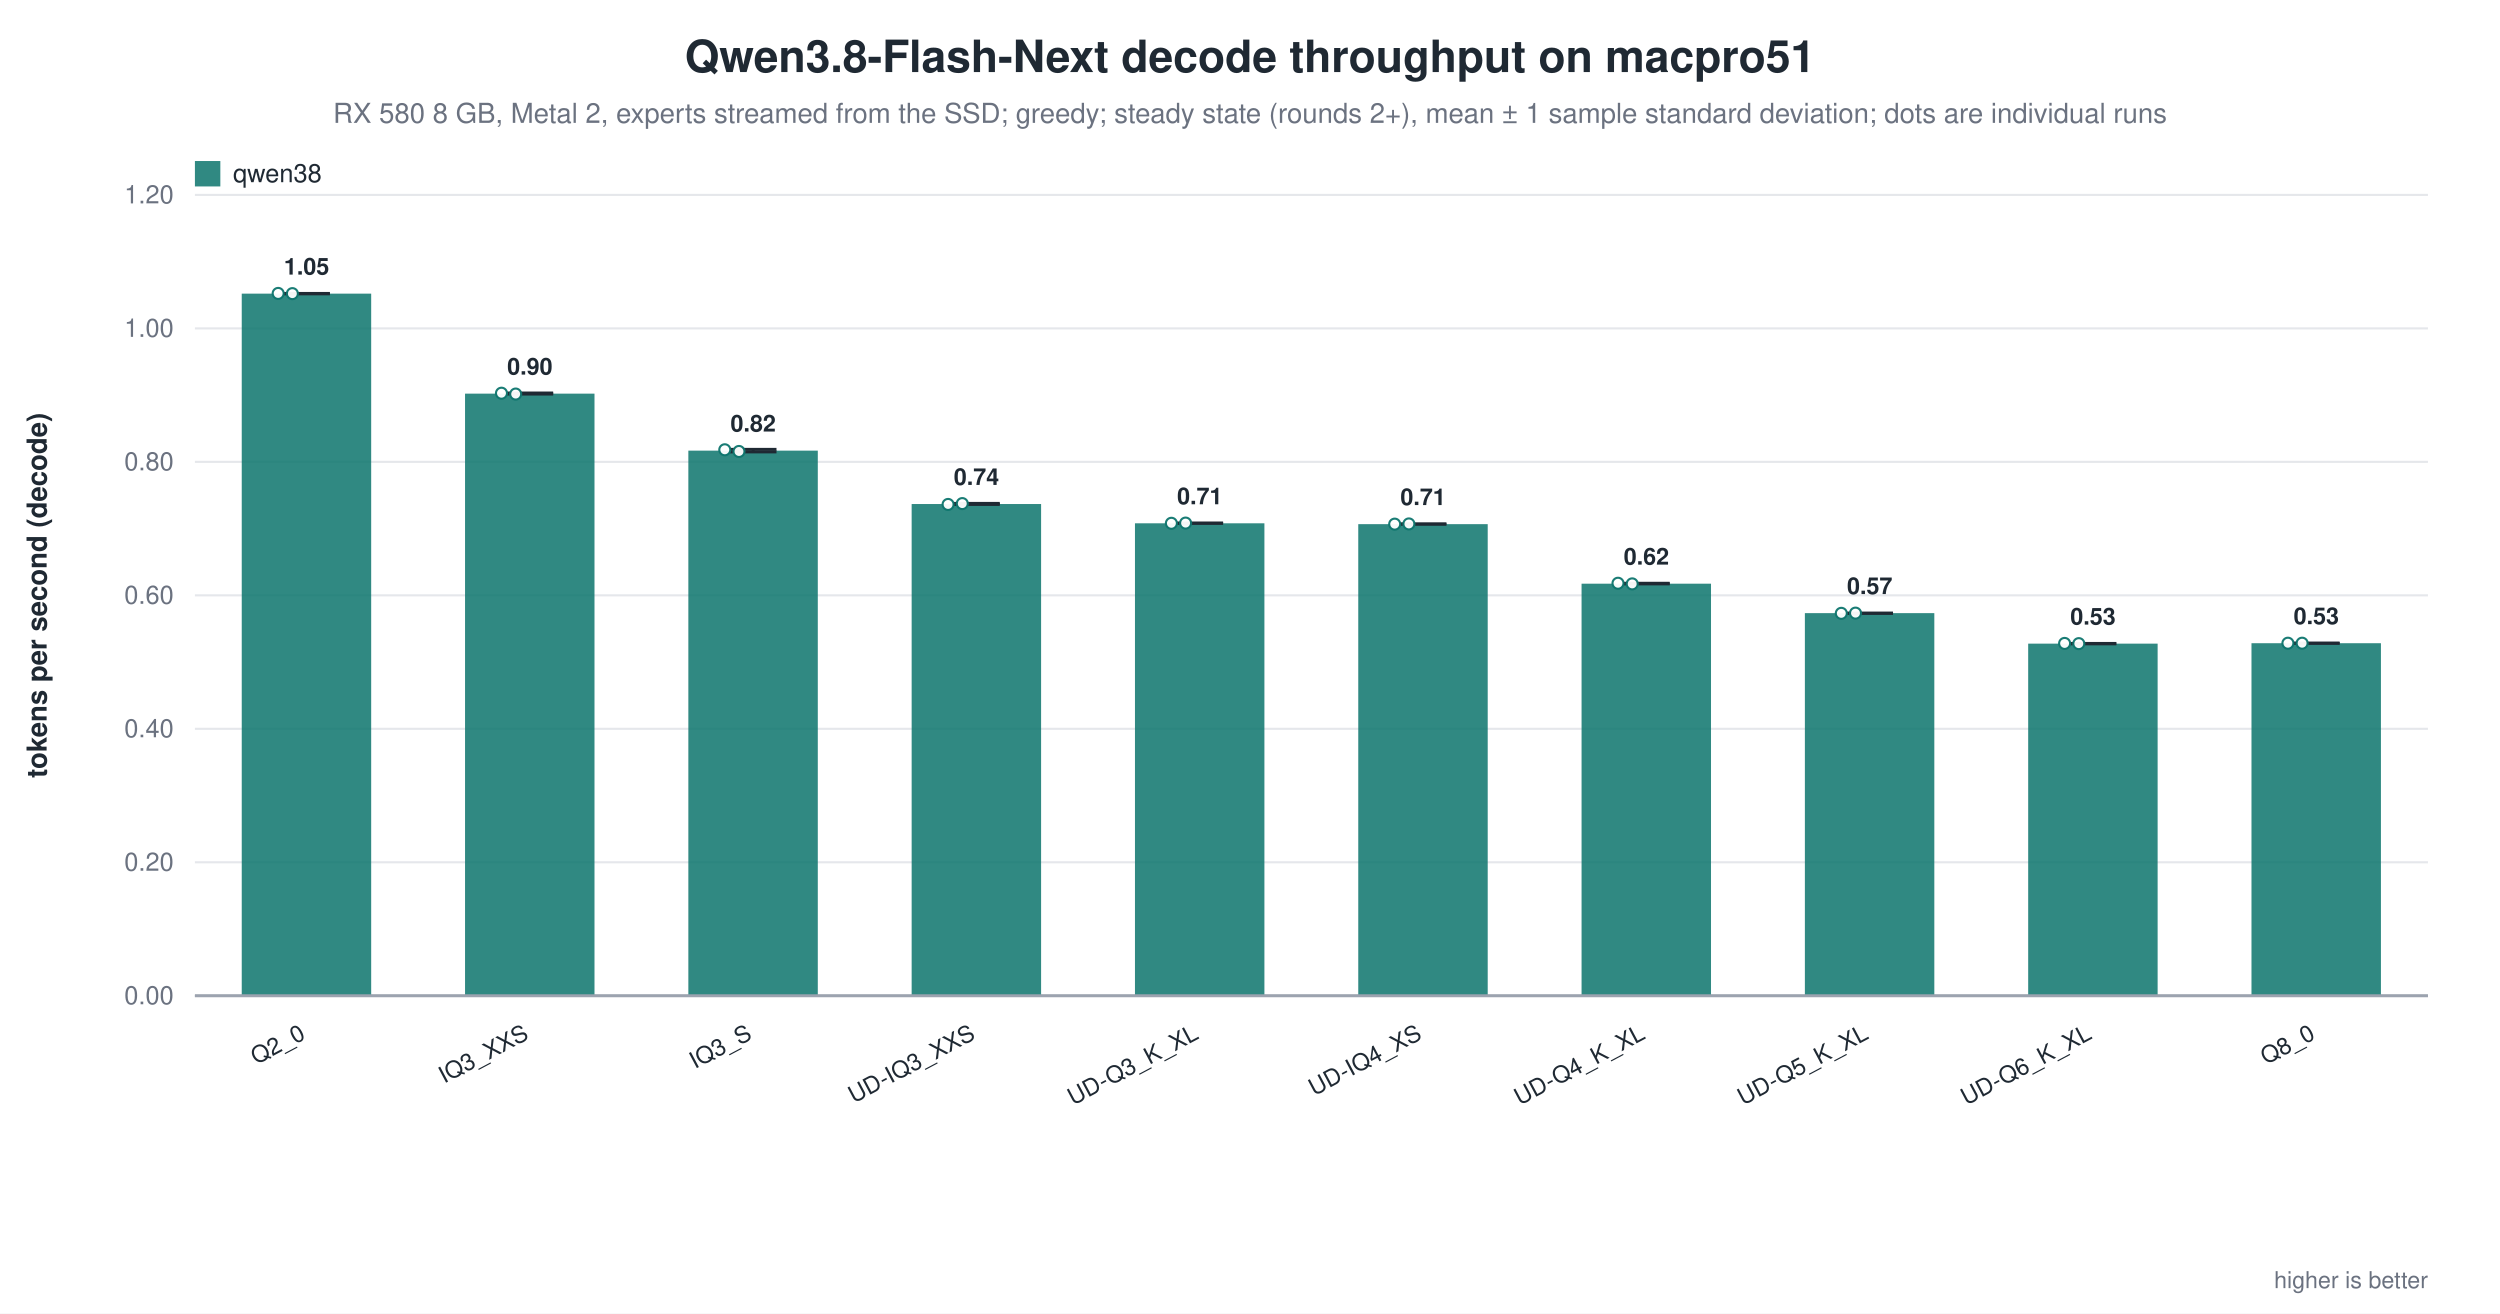
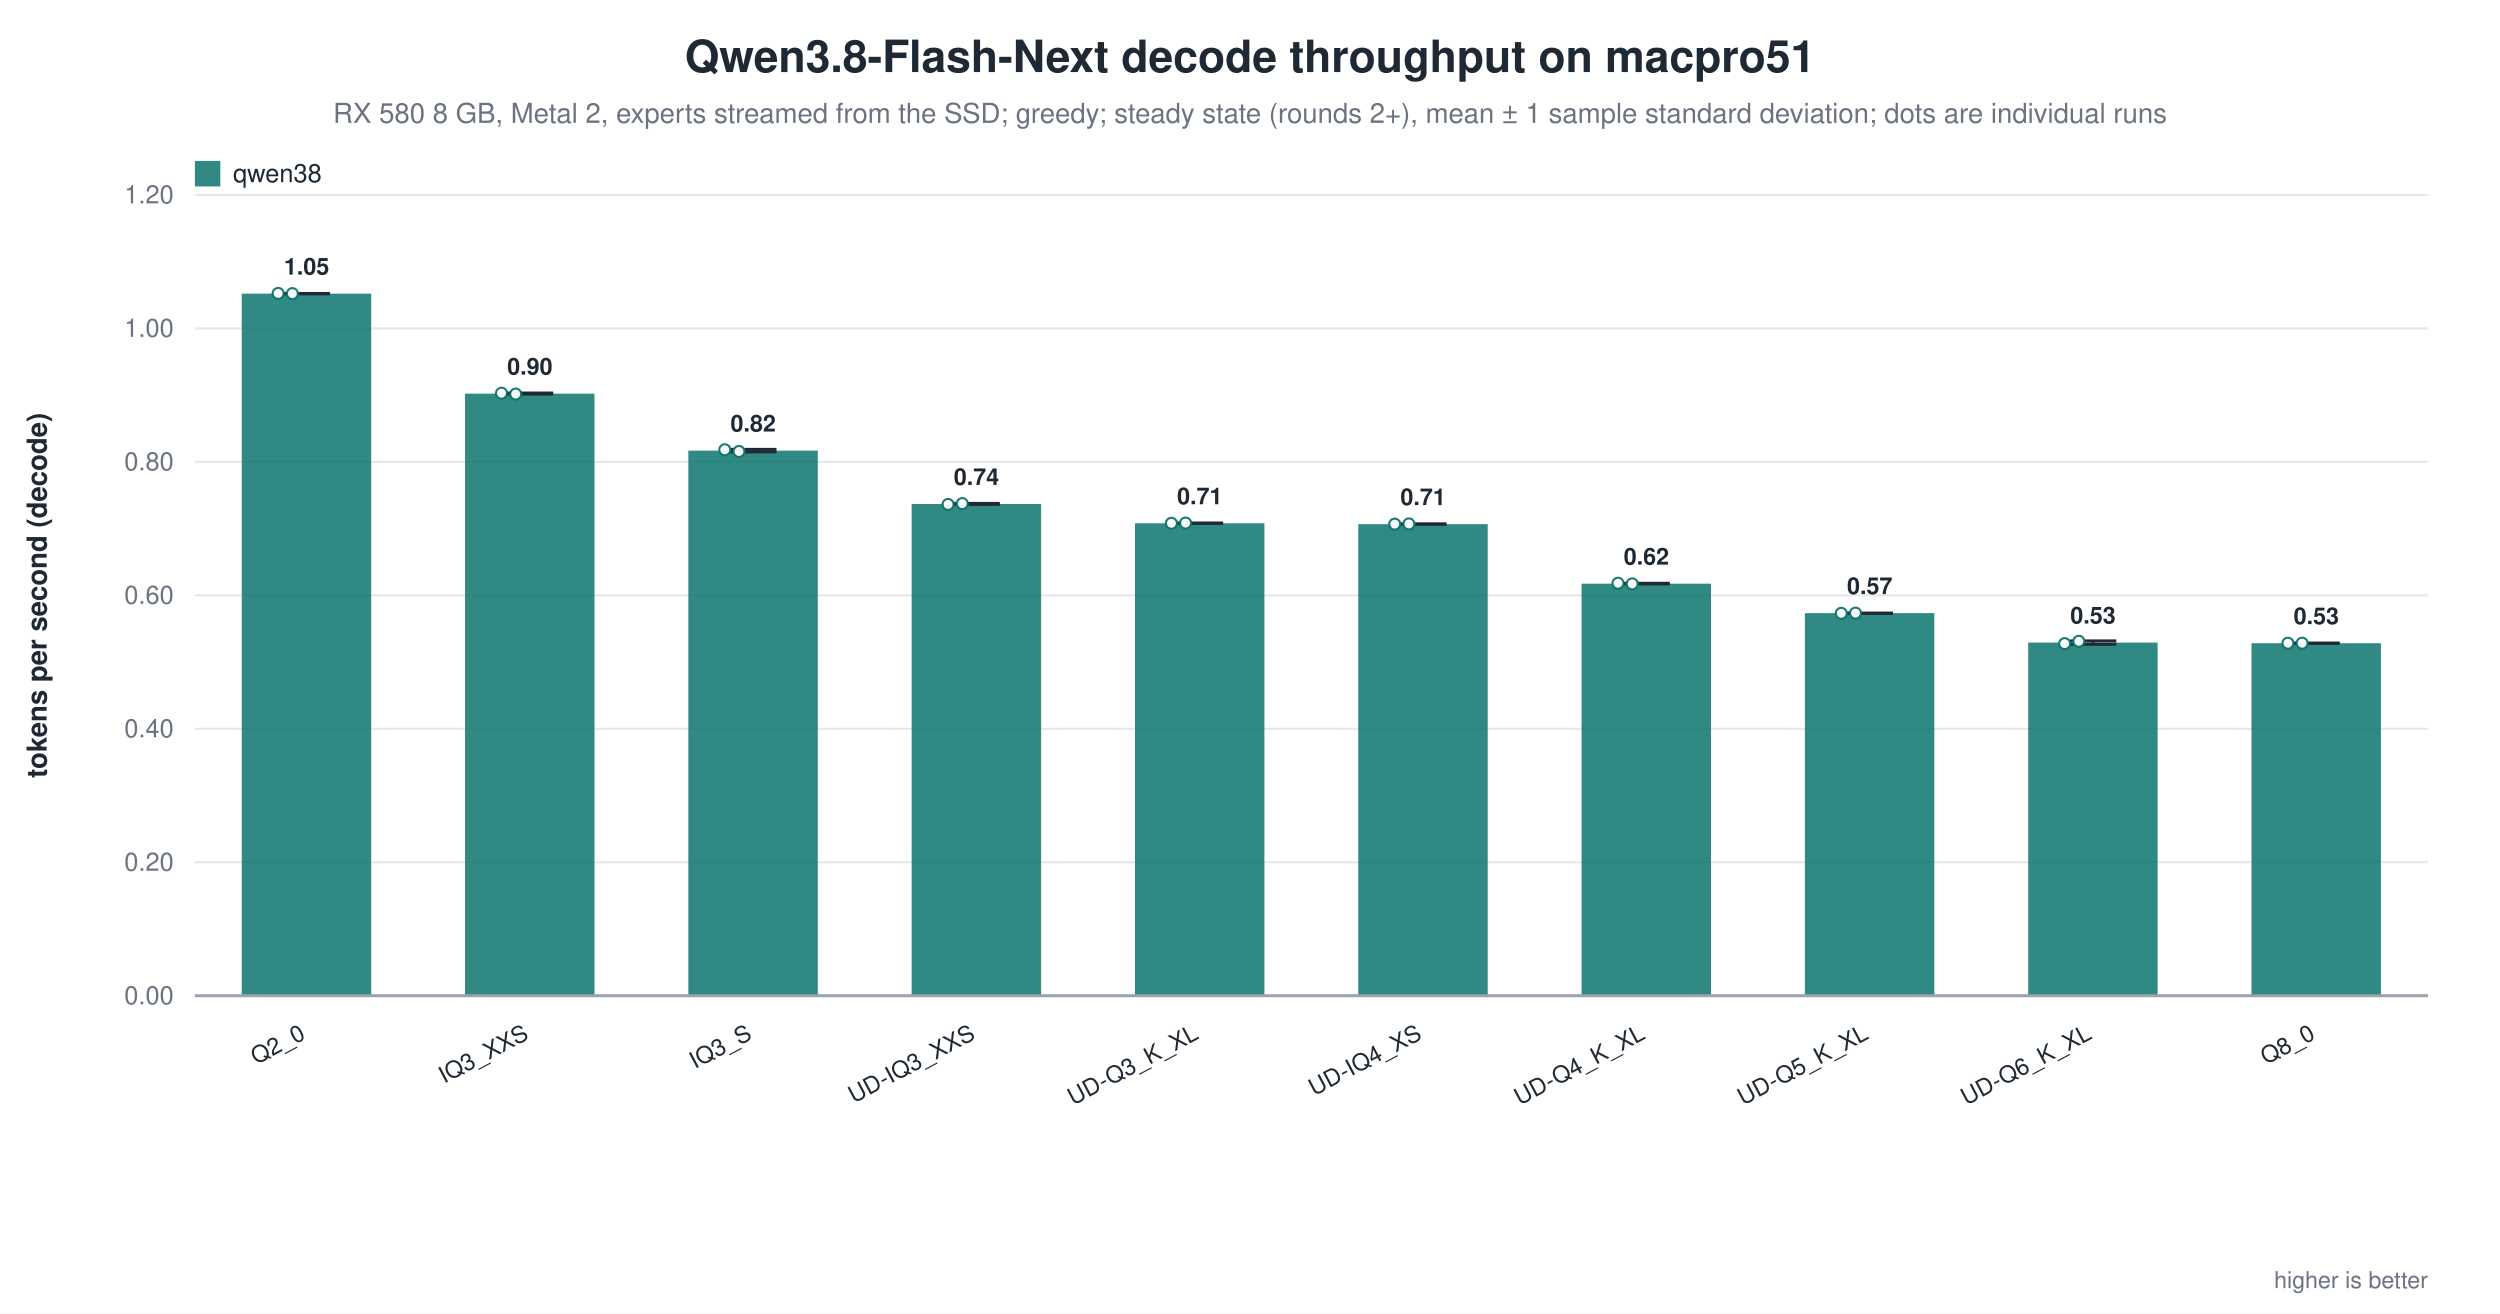
<svg xmlns="http://www.w3.org/2000/svg" width="1180" height="620" viewBox="0 0 1180 620" role="img" aria-label="Qwen3.8-Flash-Next decode throughput on macpro51">
  <rect width="1180" height="620" fill="white" />
  <text x="590.0" y="34" text-anchor="middle" font-family="Helvetica, Arial, sans-serif" font-size="21" font-weight="600" fill="#1f2933">Qwen3.8-Flash-Next decode throughput on macpro51</text>
  <text x="590.0" y="58" text-anchor="middle" font-family="Helvetica, Arial, sans-serif" font-size="13" fill="#6b7280">RX 580 8 GB, Metal 2, experts streamed from the SSD; greedy; steady state (rounds 2+), mean ± 1 sample standard deviation; dots are individual runs</text>
  <line x1="92.0" y1="470.0" x2="1146.0" y2="470.0" stroke="#9ca3af" stroke-width="1.0" />
  <text x="82.0" y="474.0" text-anchor="end" font-family="Helvetica, Arial, sans-serif" font-size="12" fill="#6b7280" font-weight="400">0.00</text>
  <line x1="92.0" y1="407.0" x2="1146.0" y2="407.0" stroke="#e5e7eb" stroke-width="1.0" />
  <text x="82.0" y="411.0" text-anchor="end" font-family="Helvetica, Arial, sans-serif" font-size="12" fill="#6b7280" font-weight="400">0.20</text>
  <line x1="92.0" y1="344.0" x2="1146.0" y2="344.0" stroke="#e5e7eb" stroke-width="1.0" />
  <text x="82.0" y="348.0" text-anchor="end" font-family="Helvetica, Arial, sans-serif" font-size="12" fill="#6b7280" font-weight="400">0.40</text>
  <line x1="92.0" y1="281.0" x2="1146.0" y2="281.0" stroke="#e5e7eb" stroke-width="1.0" />
  <text x="82.0" y="285.0" text-anchor="end" font-family="Helvetica, Arial, sans-serif" font-size="12" fill="#6b7280" font-weight="400">0.60</text>
  <line x1="92.0" y1="218.0" x2="1146.0" y2="218.0" stroke="#e5e7eb" stroke-width="1.0" />
  <text x="82.0" y="222.0" text-anchor="end" font-family="Helvetica, Arial, sans-serif" font-size="12" fill="#6b7280" font-weight="400">0.80</text>
  <line x1="92.0" y1="155.0" x2="1146.0" y2="155.0" stroke="#e5e7eb" stroke-width="1.0" />
  <text x="82.0" y="159.0" text-anchor="end" font-family="Helvetica, Arial, sans-serif" font-size="12" fill="#6b7280" font-weight="400">1.00</text>
  <line x1="92.0" y1="92.0" x2="1146.0" y2="92.0" stroke="#e5e7eb" stroke-width="1.0" />
  <text x="82.0" y="96.0" text-anchor="end" font-family="Helvetica, Arial, sans-serif" font-size="12" fill="#6b7280" font-weight="400">1.20</text>
  <text x="22.0" y="281.0" text-anchor="middle" font-family="Helvetica, Arial, sans-serif" font-size="13" fill="#1f2933" font-weight="600" transform="rotate(-90.0 22.0 281.0)">tokens per second (decode)</text>
  <rect x="114.1" y="138.6" width="61.1" height="331.4" fill="#0f766e" opacity="0.86" />
  <line x1="144.7" y1="138.5" x2="144.7" y2="138.7" stroke="#1f2933" stroke-width="1.4" />
  <line x1="133.7" y1="138.5" x2="155.7" y2="138.5" stroke="#1f2933" stroke-width="1.4" />
  <line x1="133.7" y1="138.7" x2="155.7" y2="138.7" stroke="#1f2933" stroke-width="1.4" />
  <circle cx="131.3" cy="138.5" r="2.6" fill="white" stroke="#0f766e" stroke-width="1.0" opacity="0.95" />
  <circle cx="138.0" cy="138.6" r="2.6" fill="white" stroke="#0f766e" stroke-width="1.0" opacity="0.95" />
  <text x="144.7" y="129.6" text-anchor="middle" font-family="Helvetica, Arial, sans-serif" font-size="11" fill="#1f2933" font-weight="600">1.05</text>
  <text x="144.7" y="490.0" text-anchor="end" font-family="Helvetica, Arial, sans-serif" font-size="11" fill="#1f2933" font-weight="500" transform="rotate(-28.0 144.7 490.0)">Q2_0</text>
  <rect x="219.5" y="185.8" width="61.1" height="284.2" fill="#0f766e" opacity="0.86" />
  <line x1="250.1" y1="185.5" x2="250.1" y2="186.0" stroke="#1f2933" stroke-width="1.4" />
  <line x1="239.1" y1="185.5" x2="261.1" y2="185.5" stroke="#1f2933" stroke-width="1.4" />
  <line x1="239.1" y1="186.0" x2="261.1" y2="186.0" stroke="#1f2933" stroke-width="1.4" />
  <circle cx="236.7" cy="185.6" r="2.6" fill="white" stroke="#0f766e" stroke-width="1.0" opacity="0.95" />
  <circle cx="243.4" cy="186.0" r="2.6" fill="white" stroke="#0f766e" stroke-width="1.0" opacity="0.95" />
  <text x="250.1" y="176.8" text-anchor="middle" font-family="Helvetica, Arial, sans-serif" font-size="11" fill="#1f2933" font-weight="600">0.90</text>
  <text x="250.1" y="490.0" text-anchor="end" font-family="Helvetica, Arial, sans-serif" font-size="11" fill="#1f2933" font-weight="500" transform="rotate(-28.0 250.1 490.0)">IQ3_XXS</text>
  <rect x="324.9" y="212.7" width="61.1" height="257.3" fill="#0f766e" opacity="0.86" />
  <line x1="355.5" y1="212.1" x2="355.5" y2="213.3" stroke="#1f2933" stroke-width="1.4" />
  <line x1="344.5" y1="212.1" x2="366.5" y2="212.1" stroke="#1f2933" stroke-width="1.4" />
  <line x1="344.5" y1="213.3" x2="366.5" y2="213.3" stroke="#1f2933" stroke-width="1.4" />
  <circle cx="342.1" cy="212.3" r="2.6" fill="white" stroke="#0f766e" stroke-width="1.0" opacity="0.95" />
  <circle cx="348.8" cy="213.1" r="2.6" fill="white" stroke="#0f766e" stroke-width="1.0" opacity="0.95" />
  <text x="355.5" y="203.7" text-anchor="middle" font-family="Helvetica, Arial, sans-serif" font-size="11" fill="#1f2933" font-weight="600">0.82</text>
  <text x="355.5" y="490.0" text-anchor="end" font-family="Helvetica, Arial, sans-serif" font-size="11" fill="#1f2933" font-weight="500" transform="rotate(-28.0 355.5 490.0)">IQ3_S</text>
  <rect x="430.3" y="237.9" width="61.1" height="232.1" fill="#0f766e" opacity="0.86" />
  <line x1="460.9" y1="237.6" x2="460.9" y2="238.1" stroke="#1f2933" stroke-width="1.4" />
  <line x1="449.9" y1="237.6" x2="471.9" y2="237.6" stroke="#1f2933" stroke-width="1.4" />
  <line x1="449.9" y1="238.1" x2="471.9" y2="238.1" stroke="#1f2933" stroke-width="1.4" />
  <circle cx="447.5" cy="238.1" r="2.6" fill="white" stroke="#0f766e" stroke-width="1.0" opacity="0.95" />
  <circle cx="454.2" cy="237.7" r="2.6" fill="white" stroke="#0f766e" stroke-width="1.0" opacity="0.95" />
  <text x="460.9" y="228.9" text-anchor="middle" font-family="Helvetica, Arial, sans-serif" font-size="11" fill="#1f2933" font-weight="600">0.74</text>
  <text x="460.9" y="490.0" text-anchor="end" font-family="Helvetica, Arial, sans-serif" font-size="11" fill="#1f2933" font-weight="500" transform="rotate(-28.0 460.9 490.0)">UD-IQ3_XXS</text>
  <rect x="535.7" y="247.0" width="61.1" height="223.0" fill="#0f766e" opacity="0.86" />
  <line x1="566.3" y1="246.9" x2="566.3" y2="247.0" stroke="#1f2933" stroke-width="1.4" />
  <line x1="555.3" y1="246.9" x2="577.3" y2="246.9" stroke="#1f2933" stroke-width="1.4" />
  <line x1="555.3" y1="247.0" x2="577.3" y2="247.0" stroke="#1f2933" stroke-width="1.4" />
  <circle cx="552.9" cy="247.0" r="2.6" fill="white" stroke="#0f766e" stroke-width="1.0" opacity="0.95" />
  <circle cx="559.6" cy="246.9" r="2.6" fill="white" stroke="#0f766e" stroke-width="1.0" opacity="0.95" />
  <text x="566.3" y="238.0" text-anchor="middle" font-family="Helvetica, Arial, sans-serif" font-size="11" fill="#1f2933" font-weight="600">0.71</text>
  <text x="566.3" y="490.0" text-anchor="end" font-family="Helvetica, Arial, sans-serif" font-size="11" fill="#1f2933" font-weight="500" transform="rotate(-28.0 566.3 490.0)">UD-Q3_K_XL</text>
  <rect x="641.1" y="247.4" width="61.1" height="222.6" fill="#0f766e" opacity="0.86" />
  <line x1="671.7" y1="247.3" x2="671.7" y2="247.4" stroke="#1f2933" stroke-width="1.4" />
  <line x1="660.7" y1="247.3" x2="682.7" y2="247.3" stroke="#1f2933" stroke-width="1.4" />
  <line x1="660.7" y1="247.4" x2="682.7" y2="247.4" stroke="#1f2933" stroke-width="1.4" />
  <circle cx="658.3" cy="247.4" r="2.6" fill="white" stroke="#0f766e" stroke-width="1.0" opacity="0.95" />
  <circle cx="665.0" cy="247.3" r="2.6" fill="white" stroke="#0f766e" stroke-width="1.0" opacity="0.95" />
  <text x="671.7" y="238.4" text-anchor="middle" font-family="Helvetica, Arial, sans-serif" font-size="11" fill="#1f2933" font-weight="600">0.71</text>
  <text x="671.7" y="490.0" text-anchor="end" font-family="Helvetica, Arial, sans-serif" font-size="11" fill="#1f2933" font-weight="500" transform="rotate(-28.0 671.7 490.0)">UD-IQ4_XS</text>
  <rect x="746.5" y="275.5" width="61.1" height="194.5" fill="#0f766e" opacity="0.86" />
  <line x1="777.1" y1="275.3" x2="777.1" y2="275.6" stroke="#1f2933" stroke-width="1.4" />
  <line x1="766.1" y1="275.3" x2="788.1" y2="275.3" stroke="#1f2933" stroke-width="1.4" />
  <line x1="766.1" y1="275.6" x2="788.1" y2="275.6" stroke="#1f2933" stroke-width="1.4" />
  <circle cx="763.7" cy="275.3" r="2.6" fill="white" stroke="#0f766e" stroke-width="1.0" opacity="0.95" />
  <circle cx="770.4" cy="275.6" r="2.6" fill="white" stroke="#0f766e" stroke-width="1.0" opacity="0.95" />
  <text x="777.1" y="266.5" text-anchor="middle" font-family="Helvetica, Arial, sans-serif" font-size="11" fill="#1f2933" font-weight="600">0.62</text>
  <text x="777.1" y="490.0" text-anchor="end" font-family="Helvetica, Arial, sans-serif" font-size="11" fill="#1f2933" font-weight="500" transform="rotate(-28.0 777.1 490.0)">UD-Q4_K_XL</text>
  <rect x="851.9" y="289.4" width="61.1" height="180.6" fill="#0f766e" opacity="0.86" />
  <line x1="882.5" y1="289.4" x2="882.5" y2="289.5" stroke="#1f2933" stroke-width="1.4" />
  <line x1="871.5" y1="289.4" x2="893.5" y2="289.4" stroke="#1f2933" stroke-width="1.4" />
  <line x1="871.5" y1="289.5" x2="893.5" y2="289.5" stroke="#1f2933" stroke-width="1.4" />
  <circle cx="869.1" cy="289.5" r="2.6" fill="white" stroke="#0f766e" stroke-width="1.0" opacity="0.95" />
  <circle cx="875.8" cy="289.4" r="2.6" fill="white" stroke="#0f766e" stroke-width="1.0" opacity="0.95" />
  <text x="882.5" y="280.4" text-anchor="middle" font-family="Helvetica, Arial, sans-serif" font-size="11" fill="#1f2933" font-weight="600">0.57</text>
  <text x="882.5" y="490.0" text-anchor="end" font-family="Helvetica, Arial, sans-serif" font-size="11" fill="#1f2933" font-weight="500" transform="rotate(-28.0 882.5 490.0)">UD-Q5_K_XL</text>
-   <rect x="957.3" y="303.8" width="61.1" height="166.2" fill="#0f766e" opacity="0.86" />
-   <line x1="987.9" y1="303.7" x2="987.9" y2="303.9" stroke="#1f2933" stroke-width="1.4" />
-   <line x1="976.9" y1="303.7" x2="998.9" y2="303.7" stroke="#1f2933" stroke-width="1.4" />
-   <line x1="976.9" y1="303.9" x2="998.9" y2="303.9" stroke="#1f2933" stroke-width="1.4" />
-   <circle cx="974.5" cy="303.7" r="2.6" fill="white" stroke="#0f766e" stroke-width="1.0" opacity="0.95" />
-   <circle cx="981.2" cy="303.8" r="2.6" fill="white" stroke="#0f766e" stroke-width="1.0" opacity="0.95" />
-   <text x="987.9" y="294.8" text-anchor="middle" font-family="Helvetica, Arial, sans-serif" font-size="11" fill="#1f2933" font-weight="600">0.53</text>
+   <rect x="957.3" y="303.3" width="61.1" height="166.7" fill="#0f766e" opacity="0.86" />
+   <line x1="987.9" y1="302.5" x2="987.9" y2="304.1" stroke="#1f2933" stroke-width="1.4" />
+   <line x1="976.9" y1="302.5" x2="998.9" y2="302.5" stroke="#1f2933" stroke-width="1.4" />
+   <line x1="976.9" y1="304.1" x2="998.9" y2="304.1" stroke="#1f2933" stroke-width="1.4" />
+   <circle cx="974.5" cy="303.8" r="2.6" fill="white" stroke="#0f766e" stroke-width="1.0" opacity="0.95" />
+   <circle cx="981.2" cy="302.7" r="2.6" fill="white" stroke="#0f766e" stroke-width="1.0" opacity="0.95" />
+   <text x="987.9" y="294.3" text-anchor="middle" font-family="Helvetica, Arial, sans-serif" font-size="11" fill="#1f2933" font-weight="600">0.53</text>
  <text x="987.9" y="490.0" text-anchor="end" font-family="Helvetica, Arial, sans-serif" font-size="11" fill="#1f2933" font-weight="500" transform="rotate(-28.0 987.9 490.0)">UD-Q6_K_XL</text>
  <rect x="1062.7" y="303.6" width="61.1" height="166.4" fill="#0f766e" opacity="0.86" />
  <line x1="1093.3" y1="303.6" x2="1093.3" y2="303.6" stroke="#1f2933" stroke-width="1.4" />
  <line x1="1082.3" y1="303.6" x2="1104.3" y2="303.6" stroke="#1f2933" stroke-width="1.4" />
  <line x1="1082.3" y1="303.6" x2="1104.3" y2="303.6" stroke="#1f2933" stroke-width="1.4" />
  <circle cx="1079.9" cy="303.6" r="2.6" fill="white" stroke="#0f766e" stroke-width="1.0" opacity="0.95" />
  <circle cx="1086.6" cy="303.6" r="2.6" fill="white" stroke="#0f766e" stroke-width="1.0" opacity="0.95" />
  <text x="1093.3" y="294.6" text-anchor="middle" font-family="Helvetica, Arial, sans-serif" font-size="11" fill="#1f2933" font-weight="600">0.53</text>
  <text x="1093.3" y="490.0" text-anchor="end" font-family="Helvetica, Arial, sans-serif" font-size="11" fill="#1f2933" font-weight="500" transform="rotate(-28.0 1093.3 490.0)">Q8_0</text>
  <line x1="92.0" y1="470.0" x2="1146.0" y2="470.0" stroke="#9ca3af" stroke-width="1.4" />
  <rect x="92.0" y="76.0" width="12.0" height="12.0" fill="#0f766e" opacity="0.86" />
  <text x="110.0" y="86.0" text-anchor="start" font-family="Helvetica, Arial, sans-serif" font-size="12" fill="#1f2933" font-weight="500">qwen38</text>
  <text x="1146.0" y="608.0" text-anchor="end" font-family="Helvetica, Arial, sans-serif" font-size="11" fill="#6b7280" font-weight="400">higher is better</text>
</svg>
